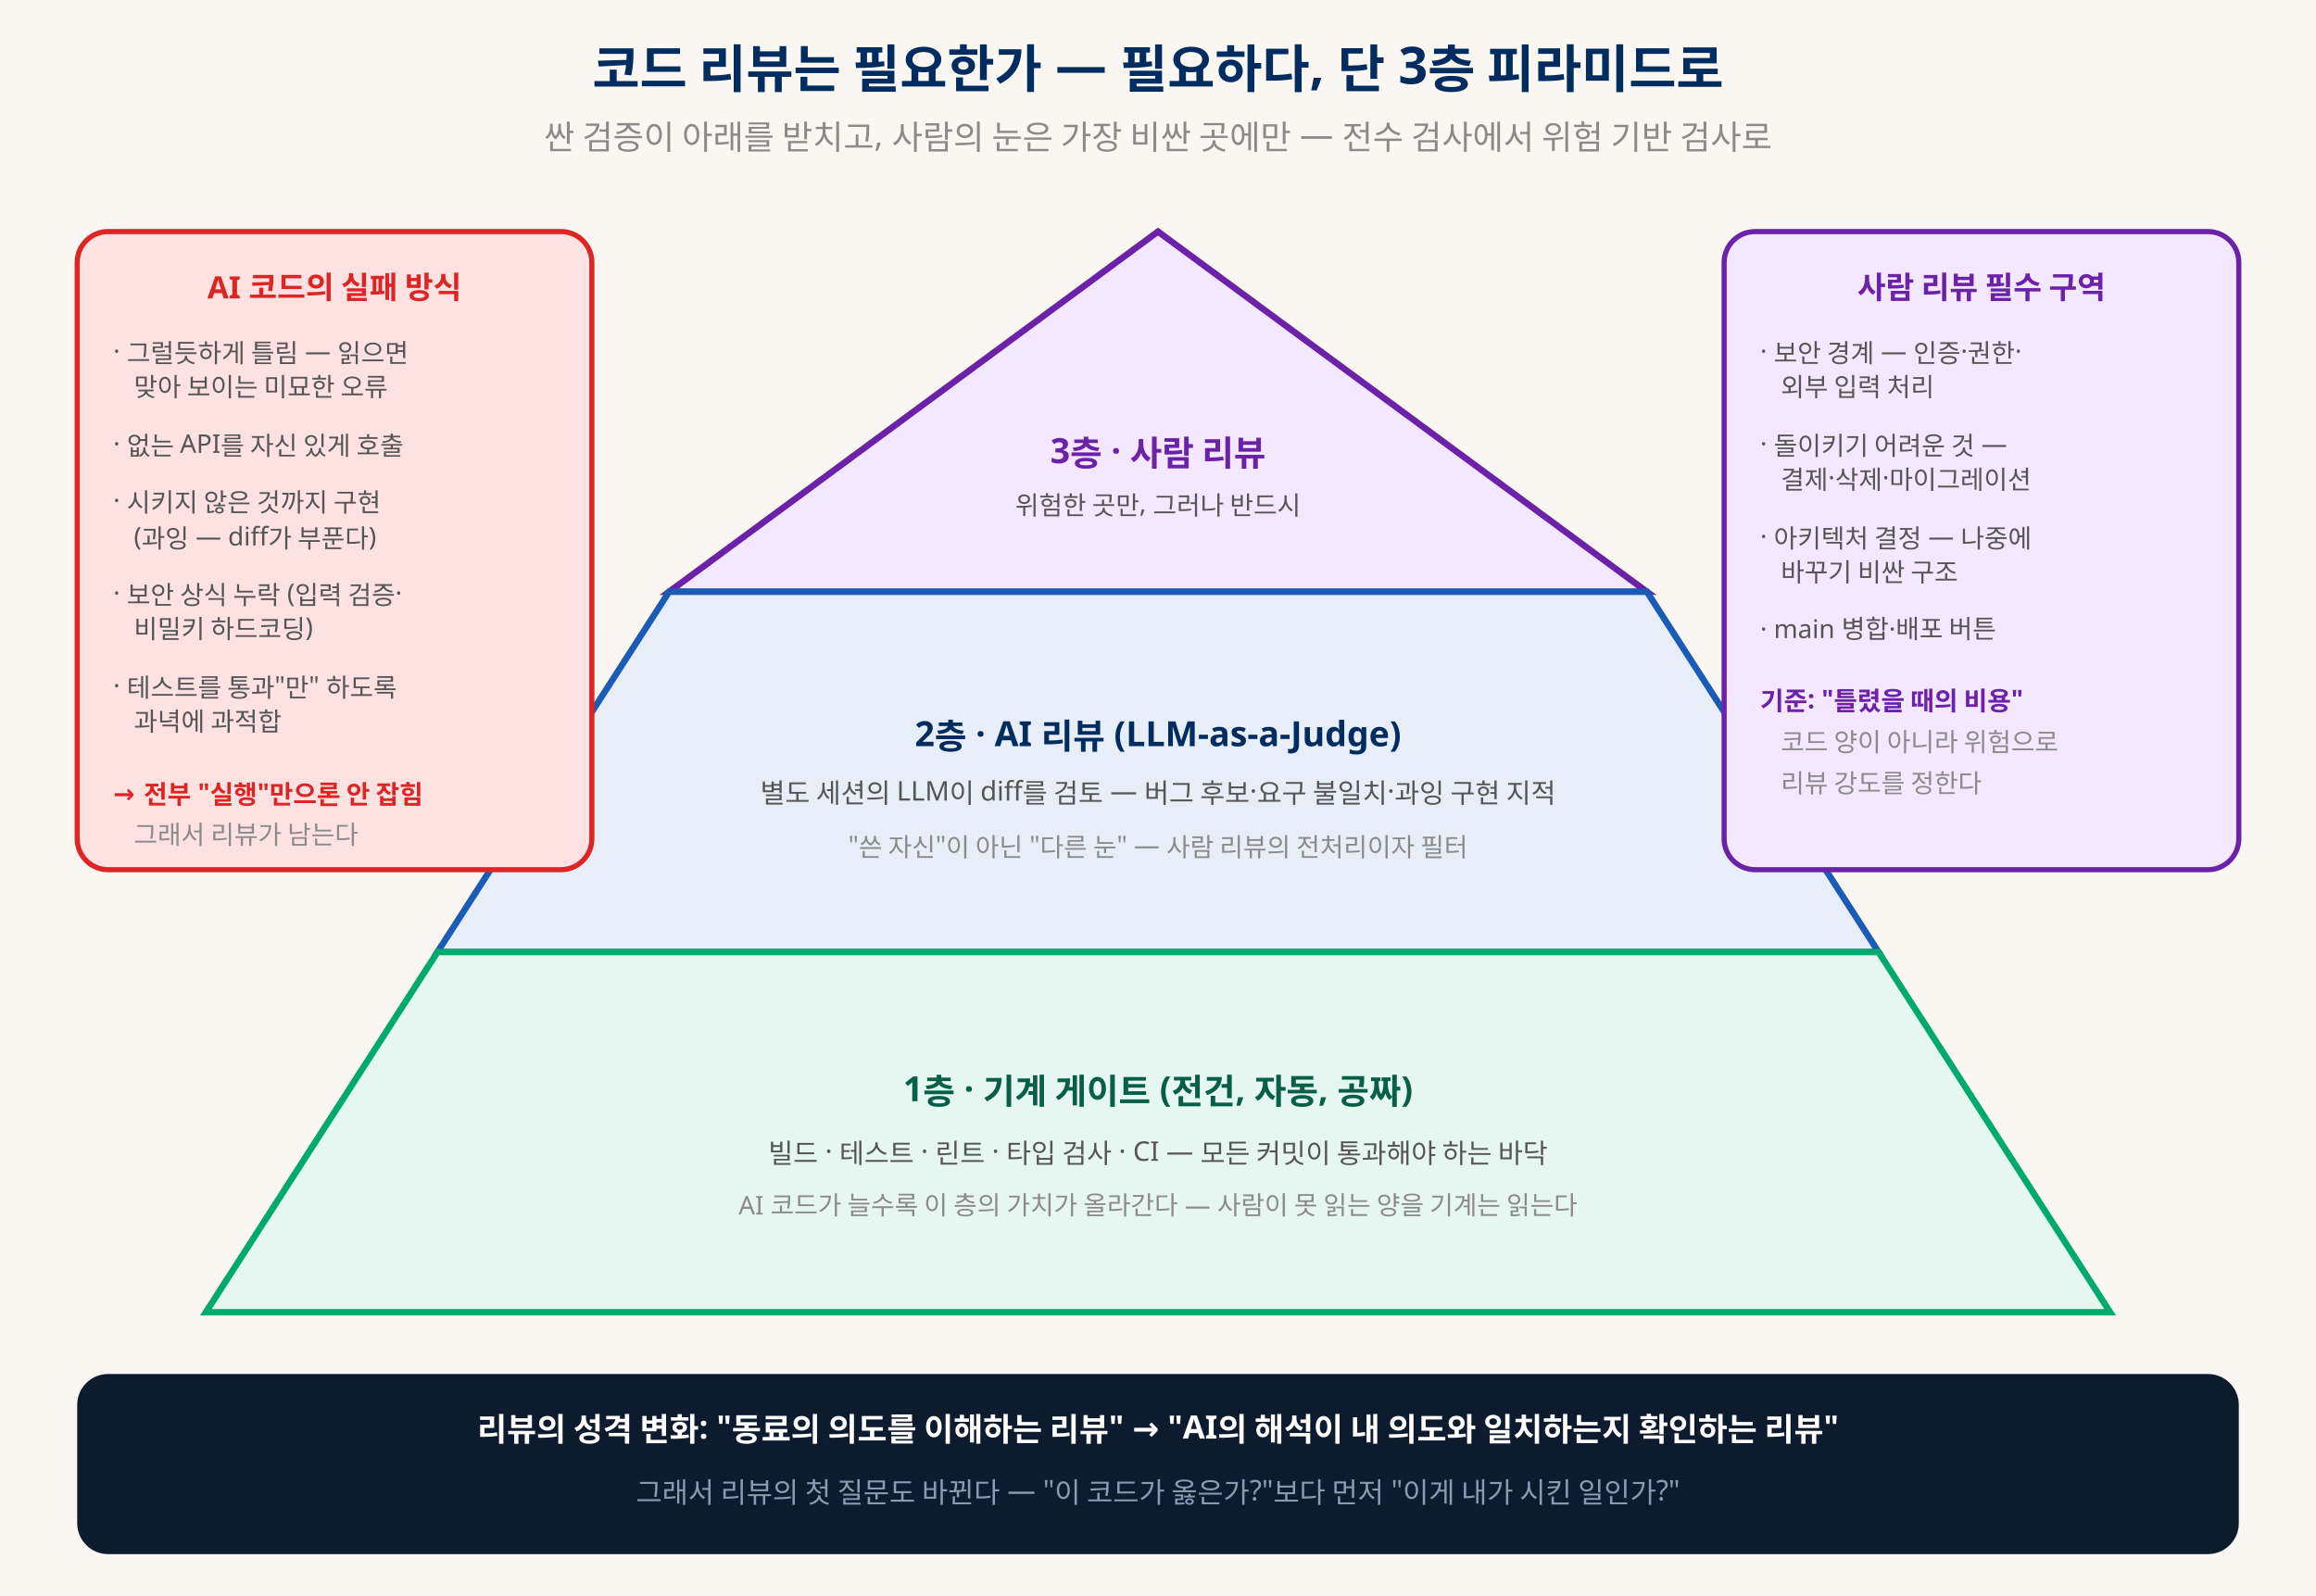
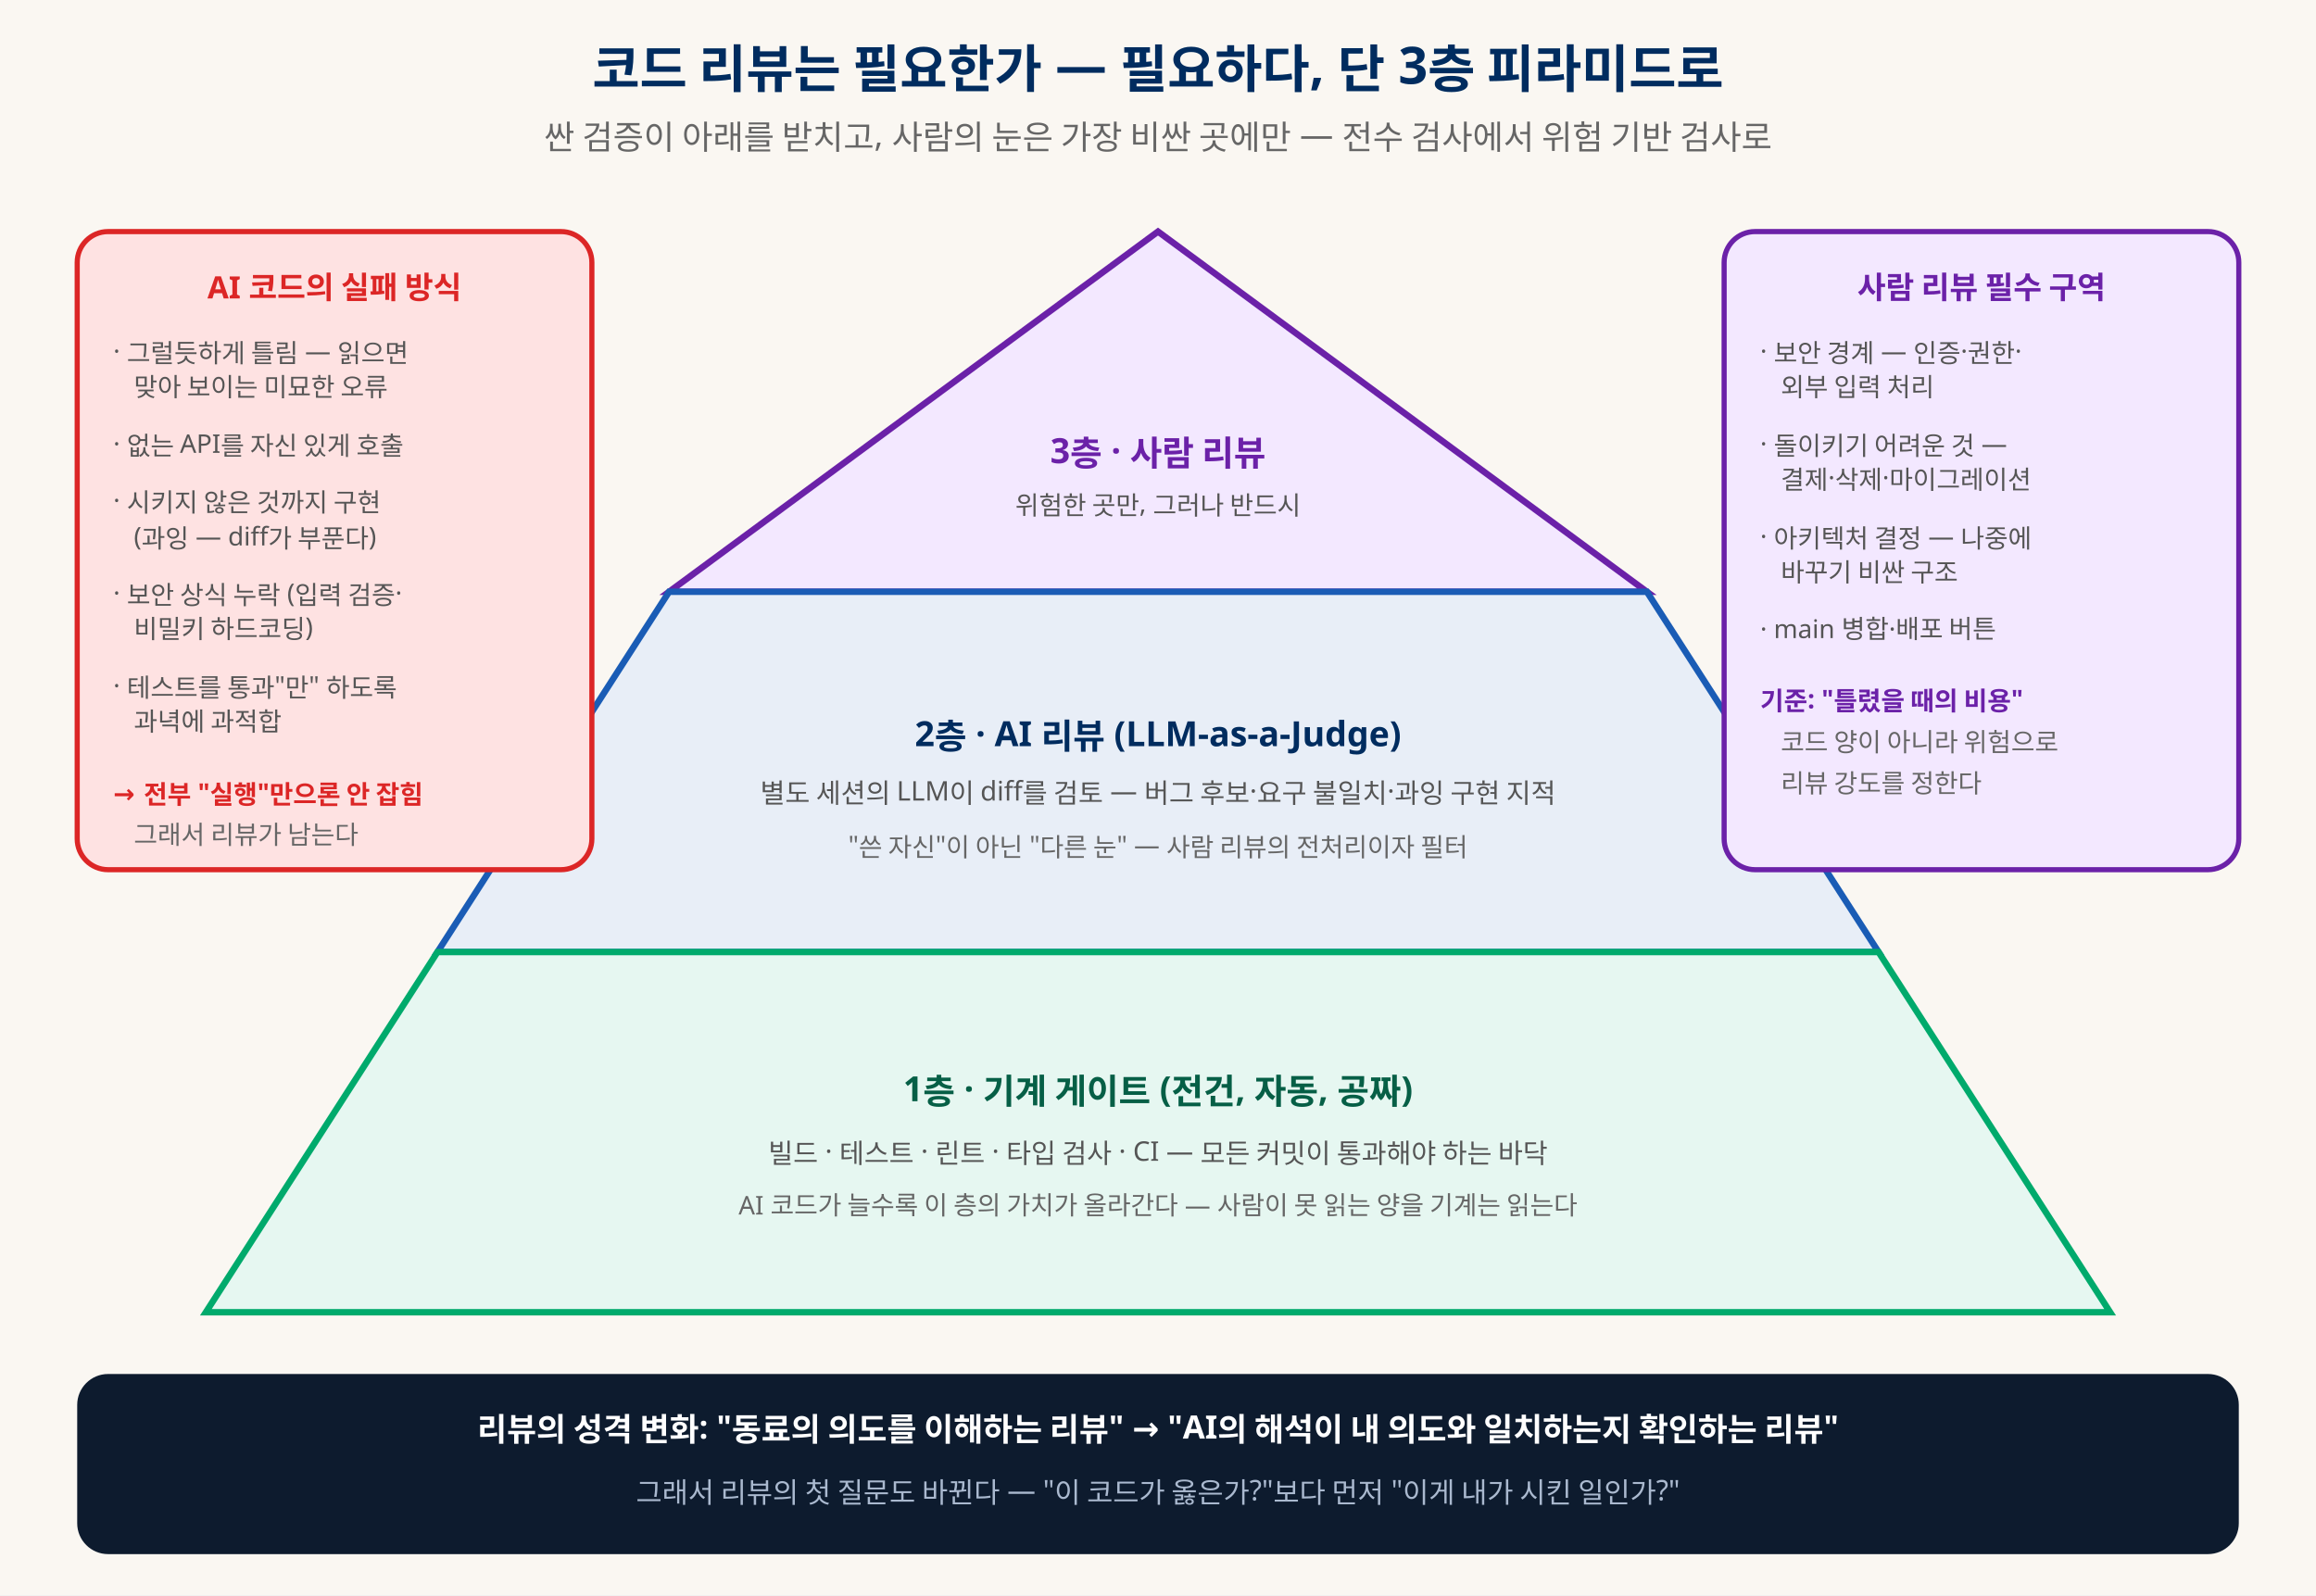
<svg xmlns="http://www.w3.org/2000/svg" viewBox="0 0 900 620" font-family="Pretendard, 'Apple SD Gothic Neo', sans-serif">
  <rect width="900" height="620" fill="#FAF7F2" />
  <text x="450" y="34" font-size="20" font-weight="800" fill="#002C5F" text-anchor="middle">코드 리뷰는 필요한가 — 필요하다, 단 3층 피라미드로</text>
-   <text x="450" y="58" font-size="13" fill="#8A8A8A" text-anchor="middle">싼 검증이 아래를 받치고, 사람의 눈은 가장 비싼 곳에만 — 전수 검사에서 위험 기반 검사로</text>
+   <text x="450" y="58" font-size="13" fill="#666666" text-anchor="middle">싼 검증이 아래를 받치고, 사람의 눈은 가장 비싼 곳에만 — 전수 검사에서 위험 기반 검사로</text>
  <polygon points="450,90 640,230 260,230" fill="#F3E8FF" stroke="#6B21A8" stroke-width="2.5" />
  <text x="450" y="180" font-size="13.5" font-weight="800" fill="#6B21A8" text-anchor="middle">3층 · 사람 리뷰</text>
  <text x="450" y="200" font-size="10" fill="#555555" text-anchor="middle">위험한 곳만, 그러나 반드시</text>
  <polygon points="260,230 640,230 730,370 170,370" fill="#E8EEF7" stroke="#1A5CB5" stroke-width="2.5" />
  <text x="450" y="290" font-size="13.5" font-weight="800" fill="#002C5F" text-anchor="middle">2층 · AI 리뷰 (LLM-as-a-Judge)</text>
  <text x="450" y="312" font-size="10.5" fill="#555555" text-anchor="middle">별도 세션의 LLM이 diff를 검토 — 버그 후보·요구 불일치·과잉 구현 지적</text>
-   <text x="450" y="332" font-size="10" fill="#8A8A8A" text-anchor="middle">"쓴 자신"이 아닌 "다른 눈" — 사람 리뷰의 전처리이자 필터</text>
+   <text x="450" y="332" font-size="10" fill="#666666" text-anchor="middle">"쓴 자신"이 아닌 "다른 눈" — 사람 리뷰의 전처리이자 필터</text>
  <polygon points="170,370 730,370 820,510 80,510" fill="#E6F7F1" stroke="#00AA6C" stroke-width="2.5" />
  <text x="450" y="428" font-size="13.5" font-weight="800" fill="#065F46" text-anchor="middle">1층 · 기계 게이트 (전건, 자동, 공짜)</text>
  <text x="450" y="452" font-size="10.5" fill="#555555" text-anchor="middle">빌드 · 테스트 · 린트 · 타입 검사 · CI — 모든 커밋이 통과해야 하는 바닥</text>
-   <text x="450" y="472" font-size="10" fill="#8A8A8A" text-anchor="middle">AI 코드가 늘수록 이 층의 가치가 올라간다 — 사람이 못 읽는 양을 기계는 읽는다</text>
+   <text x="450" y="472" font-size="10" fill="#666666" text-anchor="middle">AI 코드가 늘수록 이 층의 가치가 올라간다 — 사람이 못 읽는 양을 기계는 읽는다</text>
  <rect x="30" y="90" width="200" height="248" rx="12" fill="#FEE2E2" stroke="#DC2626" stroke-width="2" />
  <text x="130" y="116" font-size="12" font-weight="800" fill="#DC2626" text-anchor="middle">AI 코드의 실패 방식</text>
  <text x="44" y="140" font-size="10" fill="#555555">· 그럴듯하게 틀림 — 읽으면</text>
  <text x="52" y="154" font-size="10" fill="#555555">맞아 보이는 미묘한 오류</text>
  <text x="44" y="176" font-size="10" fill="#555555">· 없는 API를 자신 있게 호출</text>
  <text x="44" y="198" font-size="10" fill="#555555">· 시키지 않은 것까지 구현</text>
  <text x="52" y="212" font-size="10" fill="#555555">(과잉 — diff가 부푼다)</text>
  <text x="44" y="234" font-size="10" fill="#555555">· 보안 상식 누락 (입력 검증·</text>
  <text x="52" y="248" font-size="10" fill="#555555">비밀키 하드코딩)</text>
  <text x="44" y="270" font-size="10" fill="#555555">· 테스트를 통과"만" 하도록</text>
  <text x="52" y="284" font-size="10" fill="#555555">과녁에 과적합</text>
  <text x="44" y="312" font-size="10" font-weight="700" fill="#DC2626">→ 전부 "실행"만으론 안 잡힘</text>
-   <text x="52" y="328" font-size="10" fill="#8A8A8A">그래서 리뷰가 남는다</text>
+   <text x="52" y="328" font-size="10" fill="#666666">그래서 리뷰가 남는다</text>
  <rect x="670" y="90" width="200" height="248" rx="12" fill="#F3E8FF" stroke="#6B21A8" stroke-width="2" />
  <text x="770" y="116" font-size="12" font-weight="800" fill="#6B21A8" text-anchor="middle">사람 리뷰 필수 구역</text>
  <text x="684" y="140" font-size="10" fill="#555555">· 보안 경계 — 인증·권한·</text>
  <text x="692" y="154" font-size="10" fill="#555555">외부 입력 처리</text>
  <text x="684" y="176" font-size="10" fill="#555555">· 돌이키기 어려운 것 —</text>
  <text x="692" y="190" font-size="10" fill="#555555">결제·삭제·마이그레이션</text>
  <text x="684" y="212" font-size="10" fill="#555555">· 아키텍처 결정 — 나중에</text>
  <text x="692" y="226" font-size="10" fill="#555555">바꾸기 비싼 구조</text>
  <text x="684" y="248" font-size="10" fill="#555555">· main 병합·배포 버튼</text>
  <text x="684" y="276" font-size="10" font-weight="700" fill="#6B21A8">기준: "틀렸을 때의 비용"</text>
-   <text x="692" y="292" font-size="10" fill="#8A8A8A">코드 양이 아니라 위험으로</text>
-   <text x="692" y="308" font-size="10" fill="#8A8A8A">리뷰 강도를 정한다</text>
+   <text x="692" y="292" font-size="10" fill="#666666">코드 양이 아니라 위험으로</text>
+   <text x="692" y="308" font-size="10" fill="#666666">리뷰 강도를 정한다</text>
  <rect x="30" y="534" width="840" height="70" rx="12" fill="#0D1B2E" />
  <text x="450" y="560" font-size="12.5" font-weight="800" fill="#FFF" text-anchor="middle">리뷰의 성격 변화: "동료의 의도를 이해하는 리뷰" → "AI의 해석이 내 의도와 일치하는지 확인하는 리뷰"</text>
-   <text x="450" y="584" font-size="11" fill="#8A9BB5" text-anchor="middle">그래서 리뷰의 첫 질문도 바뀐다 — "이 코드가 옳은가?"보다 먼저 "이게 내가 시킨 일인가?"</text>
+   <text x="450" y="584" font-size="11" fill="#AAB9CF" text-anchor="middle">그래서 리뷰의 첫 질문도 바뀐다 — "이 코드가 옳은가?"보다 먼저 "이게 내가 시킨 일인가?"</text>
</svg>
